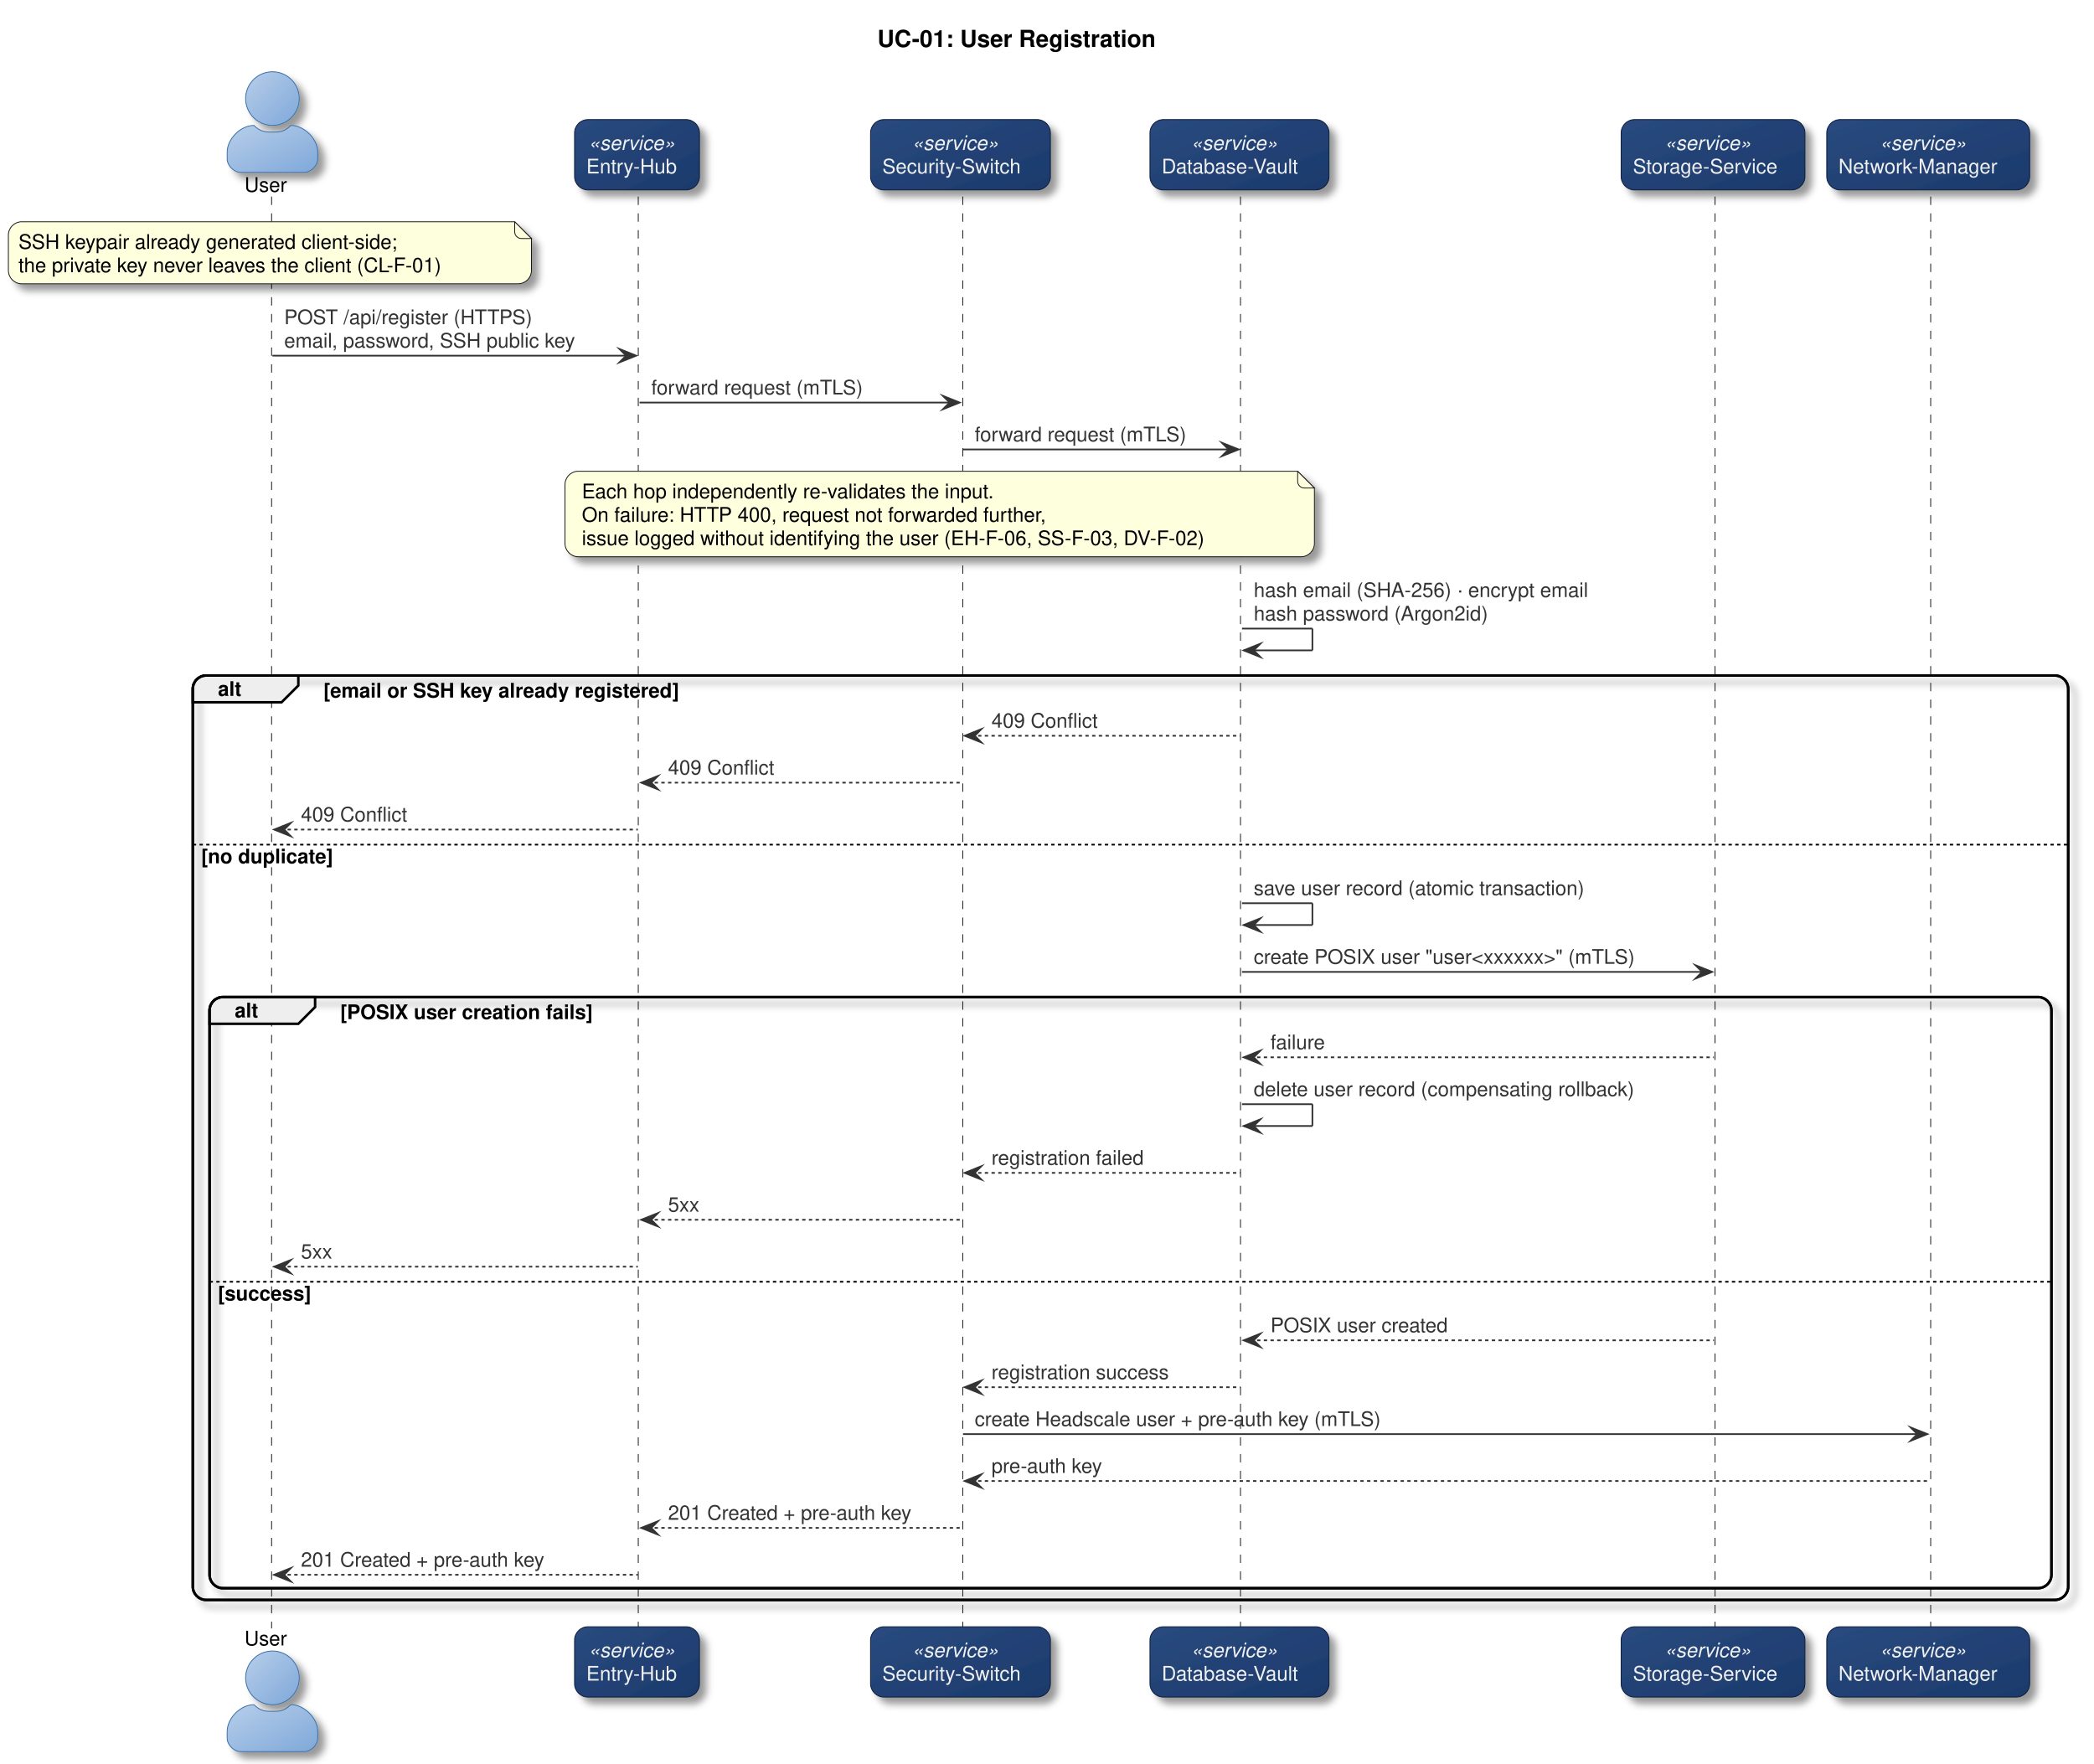
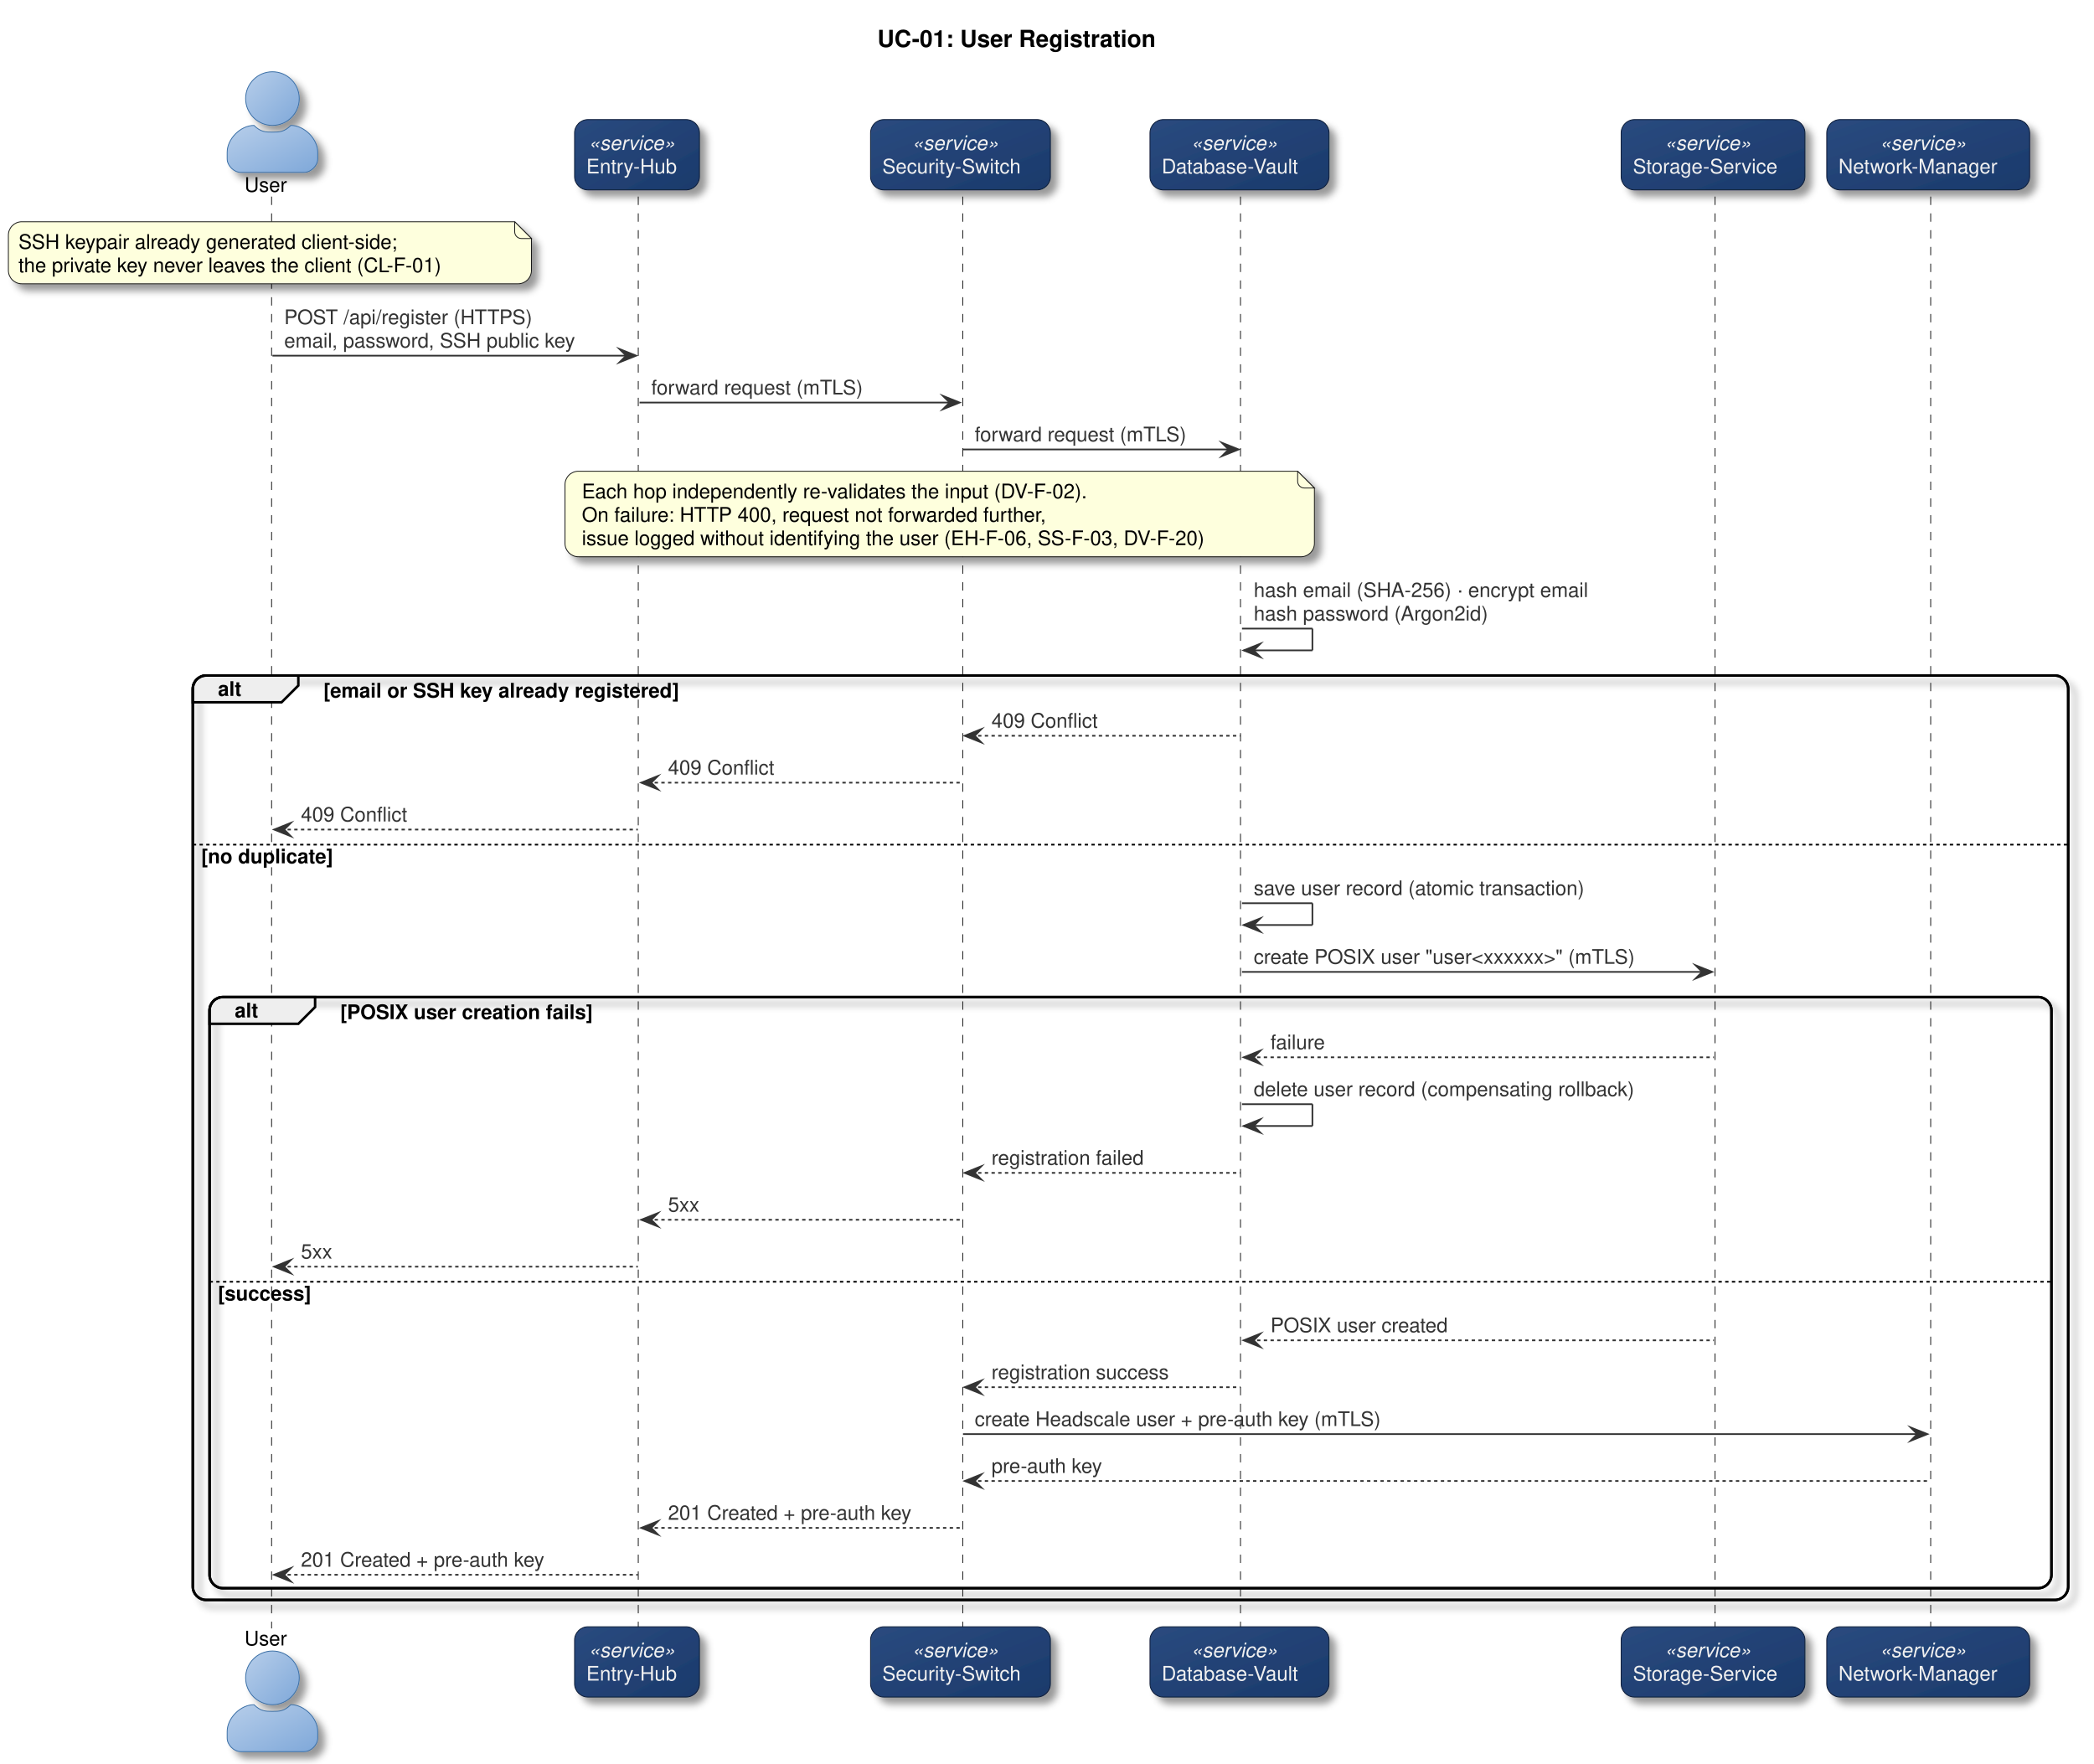
<svg xmlns="http://www.w3.org/2000/svg" contentStyleType="text/css" data-diagram-type="SEQUENCE" height="1052px" preserveAspectRatio="none" style="width:1249px;height:1052px;background:#FFFFFF;" version="1.1" viewBox="0 0 1249 1052" width="1249px" zoomAndPan="magnify">
  <defs>
-     <filter height="300%" id="ft6hv4iifaewv" width="300%" x="-1" y="-1">
+     <filter height="300%" id="f3q0139fibdre" width="300%" x="-1" y="-1">
      <feGaussianBlur result="blurOut" stdDeviation="2" />
      <feColorMatrix in="blurOut" result="blurOut2" type="matrix" values="0 0 0 0 0 0 0 0 0 0 0 0 0 0 0 0 0 0 .4 0" />
      <feOffset dx="4" dy="4" in="blurOut2" result="blurOut3" />
      <feBlend in="SourceGraphic" in2="blurOut3" mode="normal" />
    </filter>
-     <linearGradient id="gt6hv4iifaewv0" x1="0%" x2="100%" y1="0%" y2="100%">
+     <linearGradient id="g3q0139fibdre0" x1="0%" x2="100%" y1="0%" y2="100%">
      <stop offset="0%" stop-color="#B7CEEA" />
      <stop offset="100%" stop-color="#7FA8D9" />
    </linearGradient>
-     <linearGradient id="gt6hv4iifaewv1" x1="0%" x2="100%" y1="0%" y2="100%">
+     <linearGradient id="g3q0139fibdre1" x1="0%" x2="100%" y1="0%" y2="100%">
      <stop offset="0%" stop-color="#2A4A7F" />
      <stop offset="100%" stop-color="#1B3A6B" />
    </linearGradient>
  </defs>
  <g>
    <g class="title" data-source-line="3">
      <text fill="#000000" font-family="'Helvetica'" font-size="14" font-weight="700" lengthAdjust="spacing" textLength="195.932" x="523.344" y="27.995">UC-01: User Registration</text>
    </g>
-     <rect fill="none" filter="url(#ft6hv4iifaewv)" height="551.375" rx="8" ry="8" style="stroke:#000000;stroke-width:1.5;" width="1118.62" x="115" y="402.922" />
-     <rect fill="none" filter="url(#ft6hv4iifaewv)" height="352.594" rx="8" ry="8" style="stroke:#000000;stroke-width:1.5;" width="1098.62" x="125" y="594.703" />
+     <rect fill="none" filter="url(#f3q0139fibdre)" height="551.375" rx="8" ry="8" style="stroke:#000000;stroke-width:1.5;" width="1118.62" x="115" y="402.922" />
+     <rect fill="none" filter="url(#f3q0139fibdre)" height="352.594" rx="8" ry="8" style="stroke:#000000;stroke-width:1.5;" width="1098.62" x="125" y="594.703" />
    <g class="participant-lifeline" data-entity-uid="part1" data-qualified-name="User" data-source-line="5" id="part1-lifeline">
      <g>
        <rect fill="#000000" fill-opacity="0" height="854.031" width="8" x="158.5" y="117.266" />
        <line style="stroke:#181818;stroke-width:0.5;stroke-dasharray:5,5;" x1="162" x2="162" y1="117.266" y2="971.297" />
      </g>
    </g>
    <g class="participant-lifeline" data-entity-uid="part2" data-qualified-name="EH" data-source-line="6" id="part2-lifeline">
      <g>
        <rect fill="#000000" fill-opacity="0" height="854.031" width="8" x="377.459" y="117.266" />
        <line style="stroke:#181818;stroke-width:0.5;stroke-dasharray:5,5;" x1="380.707" x2="380.707" y1="117.266" y2="971.297" />
      </g>
    </g>
    <g class="participant-lifeline" data-entity-uid="part3" data-qualified-name="SS" data-source-line="7" id="part3-lifeline">
      <g>
        <rect fill="#000000" fill-opacity="0" height="854.031" width="8" x="570.396" y="117.266" />
        <line style="stroke:#181818;stroke-width:0.5;stroke-dasharray:5,5;" x1="574.256" x2="574.256" y1="117.266" y2="971.297" />
      </g>
    </g>
    <g class="participant-lifeline" data-entity-uid="part4" data-qualified-name="DV" data-source-line="8" id="part4-lifeline">
      <g>
        <rect fill="#000000" fill-opacity="0" height="854.031" width="8" x="736.809" y="117.266" />
        <line style="stroke:#181818;stroke-width:0.5;stroke-dasharray:5,5;" x1="739.911" x2="739.911" y1="117.266" y2="971.297" />
      </g>
    </g>
    <g class="participant-lifeline" data-entity-uid="part5" data-qualified-name="ST" data-source-line="9" id="part5-lifeline">
      <g>
        <rect fill="#000000" fill-opacity="0" height="854.031" width="8" x="1019.271" y="117.266" />
        <line style="stroke:#181818;stroke-width:0.5;stroke-dasharray:5,5;" x1="1022.956" x2="1022.956" y1="117.266" y2="971.297" />
      </g>
    </g>
    <g class="participant-lifeline" data-entity-uid="part6" data-qualified-name="NM" data-source-line="10" id="part6-lifeline">
      <g>
        <rect fill="#000000" fill-opacity="0" height="854.031" width="8" x="1147.603" y="117.266" />
        <line style="stroke:#181818;stroke-width:0.5;stroke-dasharray:5,5;" x1="1151.587" x2="1151.587" y1="117.266" y2="971.297" />
      </g>
    </g>
    <g class="participant participant-head" data-entity-uid="part1" data-qualified-name="User" data-source-line="5" id="part1-head">
      <text fill="#000000" font-family="'Helvetica'" font-size="12" lengthAdjust="spacing" textLength="27.352" x="145.824" y="114.436">User</text>
-       <ellipse cx="162.5" cy="58.797" fill="url(#gt6hv4iifaewv0)" filter="url(#ft6hv4iifaewv)" rx="16" ry="16" style="stroke:#3A6EA5;stroke-width:0.5;" />
-       <path d="M162.5,78.797 C166.5,78.797 169.5,78.797 173.5,74.797 C181.5,74.797 189.5,82.797 189.5,90.797 L189.5,94.797 C189.5,98.797 185.5,102.797 181.5,102.797 L143.5,102.797 C139.5,102.797 135.5,98.797 135.5,94.797 L135.5,90.797 C135.5,82.797 143.5,74.797 151.5,74.797 C155.5,78.797 158.5,78.797 162.5,78.797" fill="url(#gt6hv4iifaewv0)" filter="url(#ft6hv4iifaewv)" style="stroke:#3A6EA5;stroke-width:0.5;" />
+       <ellipse cx="162.5" cy="58.797" fill="url(#g3q0139fibdre0)" filter="url(#f3q0139fibdre)" rx="16" ry="16" style="stroke:#3A6EA5;stroke-width:0.5;" />
+       <path d="M162.5,78.797 C166.5,78.797 169.5,78.797 173.5,74.797 C181.5,74.797 189.5,82.797 189.5,90.797 L189.5,94.797 C189.5,98.797 185.5,102.797 181.5,102.797 L143.5,102.797 C139.5,102.797 135.5,98.797 135.5,94.797 L135.5,90.797 C135.5,82.797 143.5,74.797 151.5,74.797 C155.5,78.797 158.5,78.797 162.5,78.797" fill="url(#g3q0139fibdre0)" filter="url(#f3q0139fibdre)" style="stroke:#3A6EA5;stroke-width:0.5;" />
    </g>
    <g class="participant participant-tail" data-entity-uid="part1" data-qualified-name="User" data-source-line="5" id="part1-tail">
      <text fill="#000000" font-family="'Helvetica'" font-size="12" lengthAdjust="spacing" textLength="27.352" x="145.824" y="981.436">User</text>
-       <ellipse cx="162.5" cy="1000.766" fill="url(#gt6hv4iifaewv0)" filter="url(#ft6hv4iifaewv)" rx="16" ry="16" style="stroke:#3A6EA5;stroke-width:0.5;" />
-       <path d="M162.5,1020.766 C166.5,1020.766 169.5,1020.766 173.5,1016.766 C181.5,1016.766 189.5,1024.766 189.5,1032.766 L189.5,1036.766 C189.5,1040.766 185.5,1044.766 181.5,1044.766 L143.5,1044.766 C139.5,1044.766 135.5,1040.766 135.5,1036.766 L135.5,1032.766 C135.5,1024.766 143.5,1016.766 151.5,1016.766 C155.5,1020.766 158.5,1020.766 162.5,1020.766" fill="url(#gt6hv4iifaewv0)" filter="url(#ft6hv4iifaewv)" style="stroke:#3A6EA5;stroke-width:0.5;" />
+       <ellipse cx="162.5" cy="1000.766" fill="url(#g3q0139fibdre0)" filter="url(#f3q0139fibdre)" rx="16" ry="16" style="stroke:#3A6EA5;stroke-width:0.5;" />
+       <path d="M162.5,1020.766 C166.5,1020.766 169.5,1020.766 173.5,1016.766 C181.5,1016.766 189.5,1024.766 189.5,1032.766 L189.5,1036.766 C189.5,1040.766 185.5,1044.766 181.5,1044.766 L143.5,1044.766 C139.5,1044.766 135.5,1040.766 135.5,1036.766 L135.5,1032.766 C135.5,1024.766 143.5,1016.766 151.5,1016.766 C155.5,1020.766 158.5,1020.766 162.5,1020.766" fill="url(#g3q0139fibdre0)" filter="url(#f3q0139fibdre)" style="stroke:#3A6EA5;stroke-width:0.5;" />
    </g>
    <g class="participant participant-head" data-entity-uid="part2" data-qualified-name="EH" data-source-line="6" id="part2-head">
-       <rect fill="url(#gt6hv4iifaewv1)" filter="url(#ft6hv4iifaewv)" height="41.938" rx="8" ry="8" style="stroke:#0A1B36;stroke-width:0.5;" width="74.504" x="342.707" y="71.328" />
+       <rect fill="url(#g3q0139fibdre1)" filter="url(#f3q0139fibdre)" height="41.938" rx="8" ry="8" style="stroke:#0A1B36;stroke-width:0.5;" width="74.504" x="342.707" y="71.328" />
      <text fill="#F0F0F0" font-family="'Helvetica'" font-size="12" font-style="italic" lengthAdjust="spacing" textLength="57.797" x="351.06" y="89.467">«service»</text>
      <text fill="#F0F0F0" font-family="'Helvetica'" font-size="12" lengthAdjust="spacing" textLength="60.504" x="349.707" y="103.436">Entry-Hub</text>
    </g>
    <g class="participant participant-tail" data-entity-uid="part2" data-qualified-name="EH" data-source-line="6" id="part2-tail">
-       <rect fill="url(#gt6hv4iifaewv1)" filter="url(#ft6hv4iifaewv)" height="41.938" rx="8" ry="8" style="stroke:#0A1B36;stroke-width:0.5;" width="74.504" x="342.707" y="970.297" />
+       <rect fill="url(#g3q0139fibdre1)" filter="url(#f3q0139fibdre)" height="41.938" rx="8" ry="8" style="stroke:#0A1B36;stroke-width:0.5;" width="74.504" x="342.707" y="970.297" />
      <text fill="#F0F0F0" font-family="'Helvetica'" font-size="12" font-style="italic" lengthAdjust="spacing" textLength="57.797" x="351.06" y="988.436">«service»</text>
      <text fill="#F0F0F0" font-family="'Helvetica'" font-size="12" lengthAdjust="spacing" textLength="60.504" x="349.707" y="1002.404">Entry-Hub</text>
    </g>
    <g class="participant participant-head" data-entity-uid="part3" data-qualified-name="SS" data-source-line="7" id="part3-head">
-       <rect fill="url(#gt6hv4iifaewv1)" filter="url(#ft6hv4iifaewv)" height="41.938" rx="8" ry="8" style="stroke:#0A1B36;stroke-width:0.5;" width="107.281" x="519.256" y="71.328" />
+       <rect fill="url(#g3q0139fibdre1)" filter="url(#f3q0139fibdre)" height="41.938" rx="8" ry="8" style="stroke:#0A1B36;stroke-width:0.5;" width="107.281" x="519.256" y="71.328" />
      <text fill="#F0F0F0" font-family="'Helvetica'" font-size="12" font-style="italic" lengthAdjust="spacing" textLength="57.797" x="543.998" y="89.467">«service»</text>
      <text fill="#F0F0F0" font-family="'Helvetica'" font-size="12" lengthAdjust="spacing" textLength="93.281" x="526.256" y="103.436">Security-Switch</text>
    </g>
    <g class="participant participant-tail" data-entity-uid="part3" data-qualified-name="SS" data-source-line="7" id="part3-tail">
-       <rect fill="url(#gt6hv4iifaewv1)" filter="url(#ft6hv4iifaewv)" height="41.938" rx="8" ry="8" style="stroke:#0A1B36;stroke-width:0.5;" width="107.281" x="519.256" y="970.297" />
+       <rect fill="url(#g3q0139fibdre1)" filter="url(#f3q0139fibdre)" height="41.938" rx="8" ry="8" style="stroke:#0A1B36;stroke-width:0.5;" width="107.281" x="519.256" y="970.297" />
      <text fill="#F0F0F0" font-family="'Helvetica'" font-size="12" font-style="italic" lengthAdjust="spacing" textLength="57.797" x="543.998" y="988.436">«service»</text>
      <text fill="#F0F0F0" font-family="'Helvetica'" font-size="12" lengthAdjust="spacing" textLength="93.281" x="526.256" y="1002.404">Security-Switch</text>
    </g>
    <g class="participant participant-head" data-entity-uid="part4" data-qualified-name="DV" data-source-line="8" id="part4-head">
-       <rect fill="url(#gt6hv4iifaewv1)" filter="url(#ft6hv4iifaewv)" height="41.938" rx="8" ry="8" style="stroke:#0A1B36;stroke-width:0.5;" width="106.795" x="685.911" y="71.328" />
+       <rect fill="url(#g3q0139fibdre1)" filter="url(#f3q0139fibdre)" height="41.938" rx="8" ry="8" style="stroke:#0A1B36;stroke-width:0.5;" width="106.795" x="685.911" y="71.328" />
      <text fill="#F0F0F0" font-family="'Helvetica'" font-size="12" font-style="italic" lengthAdjust="spacing" textLength="57.797" x="710.41" y="89.467">«service»</text>
      <text fill="#F0F0F0" font-family="'Helvetica'" font-size="12" lengthAdjust="spacing" textLength="92.795" x="692.911" y="103.436">Database-Vault</text>
    </g>
    <g class="participant participant-tail" data-entity-uid="part4" data-qualified-name="DV" data-source-line="8" id="part4-tail">
-       <rect fill="url(#gt6hv4iifaewv1)" filter="url(#ft6hv4iifaewv)" height="41.938" rx="8" ry="8" style="stroke:#0A1B36;stroke-width:0.5;" width="106.795" x="685.911" y="970.297" />
+       <rect fill="url(#g3q0139fibdre1)" filter="url(#f3q0139fibdre)" height="41.938" rx="8" ry="8" style="stroke:#0A1B36;stroke-width:0.5;" width="106.795" x="685.911" y="970.297" />
      <text fill="#F0F0F0" font-family="'Helvetica'" font-size="12" font-style="italic" lengthAdjust="spacing" textLength="57.797" x="710.41" y="988.436">«service»</text>
      <text fill="#F0F0F0" font-family="'Helvetica'" font-size="12" lengthAdjust="spacing" textLength="92.795" x="692.911" y="1002.404">Database-Vault</text>
    </g>
    <g class="participant participant-head" data-entity-uid="part5" data-qualified-name="ST" data-source-line="9" id="part5-head">
-       <rect fill="url(#gt6hv4iifaewv1)" filter="url(#ft6hv4iifaewv)" height="41.938" rx="8" ry="8" style="stroke:#0A1B36;stroke-width:0.5;" width="109.631" x="966.956" y="71.328" />
+       <rect fill="url(#g3q0139fibdre1)" filter="url(#f3q0139fibdre)" height="41.938" rx="8" ry="8" style="stroke:#0A1B36;stroke-width:0.5;" width="109.631" x="966.956" y="71.328" />
      <text fill="#F0F0F0" font-family="'Helvetica'" font-size="12" font-style="italic" lengthAdjust="spacing" textLength="57.797" x="992.873" y="89.467">«service»</text>
      <text fill="#F0F0F0" font-family="'Helvetica'" font-size="12" lengthAdjust="spacing" textLength="95.631" x="973.956" y="103.436">Storage-Service</text>
    </g>
    <g class="participant participant-tail" data-entity-uid="part5" data-qualified-name="ST" data-source-line="9" id="part5-tail">
-       <rect fill="url(#gt6hv4iifaewv1)" filter="url(#ft6hv4iifaewv)" height="41.938" rx="8" ry="8" style="stroke:#0A1B36;stroke-width:0.5;" width="109.631" x="966.956" y="970.297" />
+       <rect fill="url(#g3q0139fibdre1)" filter="url(#f3q0139fibdre)" height="41.938" rx="8" ry="8" style="stroke:#0A1B36;stroke-width:0.5;" width="109.631" x="966.956" y="970.297" />
      <text fill="#F0F0F0" font-family="'Helvetica'" font-size="12" font-style="italic" lengthAdjust="spacing" textLength="57.797" x="992.873" y="988.436">«service»</text>
      <text fill="#F0F0F0" font-family="'Helvetica'" font-size="12" lengthAdjust="spacing" textLength="95.631" x="973.956" y="1002.404">Storage-Service</text>
    </g>
    <g class="participant participant-head" data-entity-uid="part6" data-qualified-name="NM" data-source-line="10" id="part6-head">
-       <rect fill="url(#gt6hv4iifaewv1)" filter="url(#ft6hv4iifaewv)" height="41.938" rx="8" ry="8" style="stroke:#0A1B36;stroke-width:0.5;" width="121.033" x="1089.587" y="71.328" />
+       <rect fill="url(#g3q0139fibdre1)" filter="url(#f3q0139fibdre)" height="41.938" rx="8" ry="8" style="stroke:#0A1B36;stroke-width:0.5;" width="121.033" x="1089.587" y="71.328" />
      <text fill="#F0F0F0" font-family="'Helvetica'" font-size="12" font-style="italic" lengthAdjust="spacing" textLength="57.797" x="1121.205" y="89.467">«service»</text>
      <text fill="#F0F0F0" font-family="'Helvetica'" font-size="12" lengthAdjust="spacing" textLength="107.033" x="1096.587" y="103.436">Network-Manager</text>
    </g>
    <g class="participant participant-tail" data-entity-uid="part6" data-qualified-name="NM" data-source-line="10" id="part6-tail">
-       <rect fill="url(#gt6hv4iifaewv1)" filter="url(#ft6hv4iifaewv)" height="41.938" rx="8" ry="8" style="stroke:#0A1B36;stroke-width:0.5;" width="121.033" x="1089.587" y="970.297" />
+       <rect fill="url(#g3q0139fibdre1)" filter="url(#f3q0139fibdre)" height="41.938" rx="8" ry="8" style="stroke:#0A1B36;stroke-width:0.5;" width="121.033" x="1089.587" y="970.297" />
      <text fill="#F0F0F0" font-family="'Helvetica'" font-size="12" font-style="italic" lengthAdjust="spacing" textLength="57.797" x="1121.205" y="988.436">«service»</text>
      <text fill="#F0F0F0" font-family="'Helvetica'" font-size="12" lengthAdjust="spacing" textLength="107.033" x="1096.587" y="1002.404">Network-Manager</text>
    </g>
-     <path d="M5,140.266 L5,161.266 A8,8 0 0 0 13,169.266 L309,169.266 A8,8 0 0 0 317,161.266 L317,142.266 L307,132.266 L13,132.266 A8,8 0 0 0 5,140.266" fill="#FEFFDD" filter="url(#ft6hv4iifaewv)" style="stroke:#181818;stroke-width:0.5;" />
+     <path d="M5,140.266 L5,161.266 A8,8 0 0 0 13,169.266 L309,169.266 A8,8 0 0 0 317,161.266 L317,142.266 L307,132.266 L13,132.266 A8,8 0 0 0 5,140.266" fill="#FEFFDD" filter="url(#f3q0139fibdre)" style="stroke:#181818;stroke-width:0.5;" />
    <path d="M307,132.266 L307,138.266 A4,4 0 0 0 311,142.266 L317,142.266 L307,132.266" fill="#FEFFDD" style="stroke:#181818;stroke-width:0.5;" />
    <text fill="#000000" font-family="'Helvetica'" font-size="12" lengthAdjust="spacing" textLength="257.162" x="11" y="148.404">SSH keypair already generated client-side;</text>
    <text fill="#000000" font-family="'Helvetica'" font-size="12" lengthAdjust="spacing" textLength="291.381" x="11" y="162.373">the private key never leaves the client (CL-F-01)</text>
    <g class="message" data-entity-1="part1" data-entity-2="part2" data-source-line="17" id="msg1">
      <polygon fill="#333333" points="369.459,208.141,379.459,212.141,369.459,216.141,373.459,212.141" style="stroke:#333333;stroke-width:1;stroke-linejoin:miter;stroke-miterlimit:10;" />
      <line style="stroke:#333333;stroke-width:1;" x1="162.5" x2="375.459" y1="212.141" y2="212.141" />
      <text fill="#333333" font-family="'Helvetica'" font-size="12" lengthAdjust="spacing" textLength="160.09" x="169.5" y="193.342">POST /api/register (HTTPS)</text>
      <text fill="#333333" font-family="'Helvetica'" font-size="12" lengthAdjust="spacing" textLength="194.959" x="169.5" y="207.31">email, password, SSH public key</text>
    </g>
    <g class="message" data-entity-1="part2" data-entity-2="part3" data-source-line="18" id="msg2">
      <polygon fill="#333333" points="562.396,236.109,572.396,240.109,562.396,244.109,566.396,240.109" style="stroke:#333333;stroke-width:1;stroke-linejoin:miter;stroke-miterlimit:10;" />
      <line style="stroke:#333333;stroke-width:1;" x1="381.459" x2="568.396" y1="240.109" y2="240.109" />
      <text fill="#333333" font-family="'Helvetica'" font-size="12" lengthAdjust="spacing" textLength="142.412" x="388.459" y="235.279">forward request (mTLS)</text>
    </g>
    <g class="message" data-entity-1="part3" data-entity-2="part4" data-source-line="19" id="msg3">
      <polygon fill="#333333" points="728.809,264.078,738.809,268.078,728.809,272.078,732.809,268.078" style="stroke:#333333;stroke-width:1;stroke-linejoin:miter;stroke-miterlimit:10;" />
      <line style="stroke:#333333;stroke-width:1;" x1="574.396" x2="734.809" y1="268.078" y2="268.078" />
      <text fill="#333333" font-family="'Helvetica'" font-size="12" lengthAdjust="spacing" textLength="142.412" x="581.396" y="263.248">forward request (mTLS)</text>
    </g>
-     <path d="M337,289.078 L337,324.078 A8,8 0 0 0 345,332.078 L776,332.078 A8,8 0 0 0 784,324.078 L784,291.078 L774,281.078 L345,281.078 A8,8 0 0 0 337,289.078" fill="#FEFFDD" filter="url(#ft6hv4iifaewv)" style="stroke:#181818;stroke-width:0.5;" />
+     <path d="M337,289.078 L337,324.078 A8,8 0 0 0 345,332.078 L776,332.078 A8,8 0 0 0 784,324.078 L784,291.078 L774,281.078 L345,281.078 A8,8 0 0 0 337,289.078" fill="#FEFFDD" filter="url(#f3q0139fibdre)" style="stroke:#181818;stroke-width:0.5;" />
    <path d="M774,281.078 L774,287.078 A4,4 0 0 0 778,291.078 L784,291.078 L774,281.078" fill="#FEFFDD" style="stroke:#181818;stroke-width:0.5;" />
-     <text fill="#000000" font-family="'Helvetica'" font-size="12" lengthAdjust="spacing" textLength="282.522" x="347.065" y="297.217">Each hop independently re-validates the input.</text>
+     <text fill="#000000" font-family="'Helvetica'" font-size="12" lengthAdjust="spacing" textLength="343.981" x="347.065" y="297.217">Each hop independently re-validates the input (DV-F-02).</text>
    <text fill="#000000" font-family="'Helvetica'" font-size="12" lengthAdjust="spacing" textLength="315.557" x="347.065" y="311.185">On failure: HTTP 400, request not forwarded further,</text>
-     <text fill="#000000" font-family="'Helvetica'" font-size="12" lengthAdjust="spacing" textLength="415.869" x="347.065" y="325.154">issue logged without identifying the user (EH-F-06, SS-F-03, DV-F-02)</text>
+     <text fill="#000000" font-family="'Helvetica'" font-size="12" lengthAdjust="spacing" textLength="415.869" x="347.065" y="325.154">issue logged without identifying the user (EH-F-06, SS-F-03, DV-F-20)</text>
    <g class="message" data-entity-1="part4" data-entity-2="part4" data-source-line="27" id="msg4">
      <line style="stroke:#333333;stroke-width:1;" x1="740.809" x2="782.809" y1="374.922" y2="374.922" />
      <line style="stroke:#333333;stroke-width:1;" x1="782.809" x2="782.809" y1="374.922" y2="387.922" />
      <line style="stroke:#333333;stroke-width:1;" x1="741.809" x2="782.809" y1="387.922" y2="387.922" />
      <polygon fill="#333333" points="751.809,383.922,741.809,387.922,751.809,391.922,747.809,387.922" style="stroke:#333333;stroke-width:1;stroke-linejoin:miter;stroke-miterlimit:10;" />
      <text fill="#333333" font-family="'Helvetica'" font-size="12" lengthAdjust="spacing" textLength="225.281" x="747.809" y="356.123">hash email (SHA-256) · encrypt email</text>
      <text fill="#333333" font-family="'Helvetica'" font-size="12" lengthAdjust="spacing" textLength="157.283" x="747.809" y="370.092">hash password (Argon2id)</text>
    </g>
    <path d="M123,402.922 L177.947,402.922 L177.947,408.891 L167.947,418.891 L115,418.891 L115,410.922 A8,8 0 0 1 123,402.922" fill="#EEEEEE" style="stroke:#000000;stroke-width:1.5;" />
    <rect fill="none" height="551.375" rx="8" ry="8" style="stroke:#000000;stroke-width:1.5;" width="1118.62" x="115" y="402.922" />
    <text fill="#000000" font-family="'Helvetica'" font-size="12" font-weight="700" lengthAdjust="spacing" textLength="17.947" x="130" y="415.06">alt</text>
    <text fill="#000000" font-family="'Helvetica'" font-size="12" font-weight="700" lengthAdjust="spacing" textLength="255.457" x="192.947" y="416.06">[email or SSH key already registered]</text>
    <g class="message" data-entity-1="part4" data-entity-2="part3" data-source-line="30" id="msg5">
      <polygon fill="#333333" points="585.396,434.859,575.396,438.859,585.396,442.859,581.396,438.859" style="stroke:#333333;stroke-width:1;stroke-linejoin:miter;stroke-miterlimit:10;" />
      <line style="stroke:#333333;stroke-width:1;stroke-dasharray:2,2;" x1="579.396" x2="739.809" y1="438.859" y2="438.859" />
      <text fill="#333333" font-family="'Helvetica'" font-size="12" lengthAdjust="spacing" textLength="72.24" x="591.396" y="434.029">409 Conflict</text>
    </g>
    <g class="message" data-entity-1="part3" data-entity-2="part2" data-source-line="31" id="msg6">
      <polygon fill="#333333" points="392.459,462.828,382.459,466.828,392.459,470.828,388.459,466.828" style="stroke:#333333;stroke-width:1;stroke-linejoin:miter;stroke-miterlimit:10;" />
      <line style="stroke:#333333;stroke-width:1;stroke-dasharray:2,2;" x1="386.459" x2="573.396" y1="466.828" y2="466.828" />
      <text fill="#333333" font-family="'Helvetica'" font-size="12" lengthAdjust="spacing" textLength="72.24" x="398.459" y="461.998">409 Conflict</text>
    </g>
    <g class="message" data-entity-1="part2" data-entity-2="part1" data-source-line="32" id="msg7">
      <polygon fill="#333333" points="173.5,490.797,163.5,494.797,173.5,498.797,169.5,494.797" style="stroke:#333333;stroke-width:1;stroke-linejoin:miter;stroke-miterlimit:10;" />
      <line style="stroke:#333333;stroke-width:1;stroke-dasharray:2,2;" x1="167.5" x2="380.459" y1="494.797" y2="494.797" />
      <text fill="#333333" font-family="'Helvetica'" font-size="12" lengthAdjust="spacing" textLength="72.24" x="179.5" y="489.967">409 Conflict</text>
    </g>
    <line style="stroke:#000000;stroke-width:1;stroke-dasharray:2,2;" x1="115" x2="1233.62" y1="503.797" y2="503.797" />
    <text fill="#000000" font-family="'Helvetica'" font-size="12" font-weight="700" lengthAdjust="spacing" textLength="94.969" x="120" y="514.936">[no duplicate]</text>
    <g class="message" data-entity-1="part4" data-entity-2="part4" data-source-line="34" id="msg8">
      <line style="stroke:#333333;stroke-width:1;" x1="740.809" x2="782.809" y1="538.734" y2="538.734" />
      <line style="stroke:#333333;stroke-width:1;" x1="782.809" x2="782.809" y1="538.734" y2="551.734" />
      <line style="stroke:#333333;stroke-width:1;" x1="741.809" x2="782.809" y1="551.734" y2="551.734" />
      <polygon fill="#333333" points="751.809,547.734,741.809,551.734,751.809,555.734,747.809,551.734" style="stroke:#333333;stroke-width:1;stroke-linejoin:miter;stroke-miterlimit:10;" />
      <text fill="#333333" font-family="'Helvetica'" font-size="12" lengthAdjust="spacing" textLength="226.5" x="747.809" y="533.904">save user record (atomic transaction)</text>
    </g>
    <g class="message" data-entity-1="part4" data-entity-2="part5" data-source-line="35" id="msg9">
      <polygon fill="#333333" points="1011.271,575.703,1021.271,579.703,1011.271,583.703,1015.271,579.703" style="stroke:#333333;stroke-width:1;stroke-linejoin:miter;stroke-miterlimit:10;" />
      <line style="stroke:#333333;stroke-width:1;" x1="740.809" x2="1017.271" y1="579.703" y2="579.703" />
      <text fill="#333333" font-family="'Helvetica'" font-size="12" lengthAdjust="spacing" textLength="258.463" x="747.809" y="574.873">create POSIX user "user&lt;xxxxxx&gt;" (mTLS)</text>
    </g>
    <path d="M133,594.703 L187.947,594.703 L187.947,600.672 L177.947,610.672 L125,610.672 L125,602.703 A8,8 0 0 1 133,594.703" fill="#EEEEEE" style="stroke:#000000;stroke-width:1.5;" />
    <rect fill="none" height="352.594" rx="8" ry="8" style="stroke:#000000;stroke-width:1.5;" width="1098.62" x="125" y="594.703" />
    <text fill="#000000" font-family="'Helvetica'" font-size="12" font-weight="700" lengthAdjust="spacing" textLength="17.947" x="140" y="606.842">alt</text>
    <text fill="#000000" font-family="'Helvetica'" font-size="12" font-weight="700" lengthAdjust="spacing" textLength="179.191" x="202.947" y="607.842">[POSIX user creation fails]</text>
    <g class="message" data-entity-1="part5" data-entity-2="part4" data-source-line="38" id="msg10">
      <polygon fill="#333333" points="751.809,626.641,741.809,630.641,751.809,634.641,747.809,630.641" style="stroke:#333333;stroke-width:1;stroke-linejoin:miter;stroke-miterlimit:10;" />
      <line style="stroke:#333333;stroke-width:1;stroke-dasharray:2,2;" x1="745.809" x2="1022.271" y1="630.641" y2="630.641" />
      <text fill="#333333" font-family="'Helvetica'" font-size="12" lengthAdjust="spacing" textLength="38.168" x="757.809" y="625.811">failure</text>
    </g>
    <g class="message" data-entity-1="part4" data-entity-2="part4" data-source-line="39" id="msg11">
      <line style="stroke:#333333;stroke-width:1;" x1="740.809" x2="782.809" y1="658.609" y2="658.609" />
      <line style="stroke:#333333;stroke-width:1;" x1="782.809" x2="782.809" y1="658.609" y2="671.609" />
      <line style="stroke:#333333;stroke-width:1;" x1="741.809" x2="782.809" y1="671.609" y2="671.609" />
      <polygon fill="#333333" points="751.809,667.609,741.809,671.609,751.809,675.609,747.809,671.609" style="stroke:#333333;stroke-width:1;stroke-linejoin:miter;stroke-miterlimit:10;" />
      <text fill="#333333" font-family="'Helvetica'" font-size="12" lengthAdjust="spacing" textLength="259.969" x="747.809" y="653.779">delete user record (compensating rollback)</text>
    </g>
    <g class="message" data-entity-1="part4" data-entity-2="part3" data-source-line="40" id="msg12">
      <polygon fill="#333333" points="585.396,695.578,575.396,699.578,585.396,703.578,581.396,699.578" style="stroke:#333333;stroke-width:1;stroke-linejoin:miter;stroke-miterlimit:10;" />
      <line style="stroke:#333333;stroke-width:1;stroke-dasharray:2,2;" x1="579.396" x2="739.809" y1="699.578" y2="699.578" />
      <text fill="#333333" font-family="'Helvetica'" font-size="12" lengthAdjust="spacing" textLength="106.559" x="591.396" y="694.748">registration failed</text>
    </g>
    <g class="message" data-entity-1="part3" data-entity-2="part2" data-source-line="41" id="msg13">
      <polygon fill="#333333" points="392.459,723.547,382.459,727.547,392.459,731.547,388.459,727.547" style="stroke:#333333;stroke-width:1;stroke-linejoin:miter;stroke-miterlimit:10;" />
      <line style="stroke:#333333;stroke-width:1;stroke-dasharray:2,2;" x1="386.459" x2="573.396" y1="727.547" y2="727.547" />
      <text fill="#333333" font-family="'Helvetica'" font-size="12" lengthAdjust="spacing" textLength="21.838" x="398.459" y="722.717">5xx</text>
    </g>
    <g class="message" data-entity-1="part2" data-entity-2="part1" data-source-line="42" id="msg14">
      <polygon fill="#333333" points="173.5,751.516,163.5,755.516,173.5,759.516,169.5,755.516" style="stroke:#333333;stroke-width:1;stroke-linejoin:miter;stroke-miterlimit:10;" />
      <line style="stroke:#333333;stroke-width:1;stroke-dasharray:2,2;" x1="167.5" x2="380.459" y1="755.516" y2="755.516" />
      <text fill="#333333" font-family="'Helvetica'" font-size="12" lengthAdjust="spacing" textLength="21.838" x="179.5" y="750.686">5xx</text>
    </g>
    <line style="stroke:#000000;stroke-width:1;stroke-dasharray:2,2;" x1="125" x2="1223.62" y1="764.516" y2="764.516" />
    <text fill="#000000" font-family="'Helvetica'" font-size="12" font-weight="700" lengthAdjust="spacing" textLength="63.305" x="130" y="775.654">[success]</text>
    <g class="message" data-entity-1="part5" data-entity-2="part4" data-source-line="44" id="msg15">
      <polygon fill="#333333" points="751.809,795.453,741.809,799.453,751.809,803.453,747.809,799.453" style="stroke:#333333;stroke-width:1;stroke-linejoin:miter;stroke-miterlimit:10;" />
      <line style="stroke:#333333;stroke-width:1;stroke-dasharray:2,2;" x1="745.809" x2="1022.271" y1="799.453" y2="799.453" />
      <text fill="#333333" font-family="'Helvetica'" font-size="12" lengthAdjust="spacing" textLength="115.834" x="757.809" y="794.623">POSIX user created</text>
    </g>
    <g class="message" data-entity-1="part4" data-entity-2="part3" data-source-line="45" id="msg16">
      <polygon fill="#333333" points="585.396,823.422,575.396,827.422,585.396,831.422,581.396,827.422" style="stroke:#333333;stroke-width:1;stroke-linejoin:miter;stroke-miterlimit:10;" />
      <line style="stroke:#333333;stroke-width:1;stroke-dasharray:2,2;" x1="579.396" x2="739.809" y1="827.422" y2="827.422" />
      <text fill="#333333" font-family="'Helvetica'" font-size="12" lengthAdjust="spacing" textLength="120.252" x="591.396" y="822.592">registration success</text>
    </g>
    <g class="message" data-entity-1="part3" data-entity-2="part6" data-source-line="46" id="msg17">
      <polygon fill="#333333" points="1139.603,851.391,1149.603,855.391,1139.603,859.391,1143.603,855.391" style="stroke:#333333;stroke-width:1;stroke-linejoin:miter;stroke-miterlimit:10;" />
      <line style="stroke:#333333;stroke-width:1;" x1="574.396" x2="1145.603" y1="855.391" y2="855.391" />
      <text fill="#333333" font-family="'Helvetica'" font-size="12" lengthAdjust="spacing" textLength="275.42" x="581.396" y="850.561">create Headscale user + pre-auth key (mTLS)</text>
    </g>
    <g class="message" data-entity-1="part6" data-entity-2="part3" data-source-line="47" id="msg18">
      <polygon fill="#333333" points="585.396,879.359,575.396,883.359,585.396,887.359,581.396,883.359" style="stroke:#333333;stroke-width:1;stroke-linejoin:miter;stroke-miterlimit:10;" />
      <line style="stroke:#333333;stroke-width:1;stroke-dasharray:2,2;" x1="579.396" x2="1150.603" y1="883.359" y2="883.359" />
      <text fill="#333333" font-family="'Helvetica'" font-size="12" lengthAdjust="spacing" textLength="76.781" x="591.396" y="878.529">pre-auth key</text>
    </g>
    <g class="message" data-entity-1="part3" data-entity-2="part2" data-source-line="48" id="msg19">
      <polygon fill="#333333" points="392.459,907.328,382.459,911.328,392.459,915.328,388.459,911.328" style="stroke:#333333;stroke-width:1;stroke-linejoin:miter;stroke-miterlimit:10;" />
      <line style="stroke:#333333;stroke-width:1;stroke-dasharray:2,2;" x1="386.459" x2="573.396" y1="911.328" y2="911.328" />
      <text fill="#333333" font-family="'Helvetica'" font-size="12" lengthAdjust="spacing" textLength="168.938" x="398.459" y="906.498">201 Created + pre-auth key</text>
    </g>
    <g class="message" data-entity-1="part2" data-entity-2="part1" data-source-line="49" id="msg20">
      <polygon fill="#333333" points="173.5,935.297,163.5,939.297,173.5,943.297,169.5,939.297" style="stroke:#333333;stroke-width:1;stroke-linejoin:miter;stroke-miterlimit:10;" />
      <line style="stroke:#333333;stroke-width:1;stroke-dasharray:2,2;" x1="167.5" x2="380.459" y1="939.297" y2="939.297" />
      <text fill="#333333" font-family="'Helvetica'" font-size="12" lengthAdjust="spacing" textLength="168.938" x="179.5" y="934.467">201 Created + pre-auth key</text>
    </g>
  </g>
</svg>
